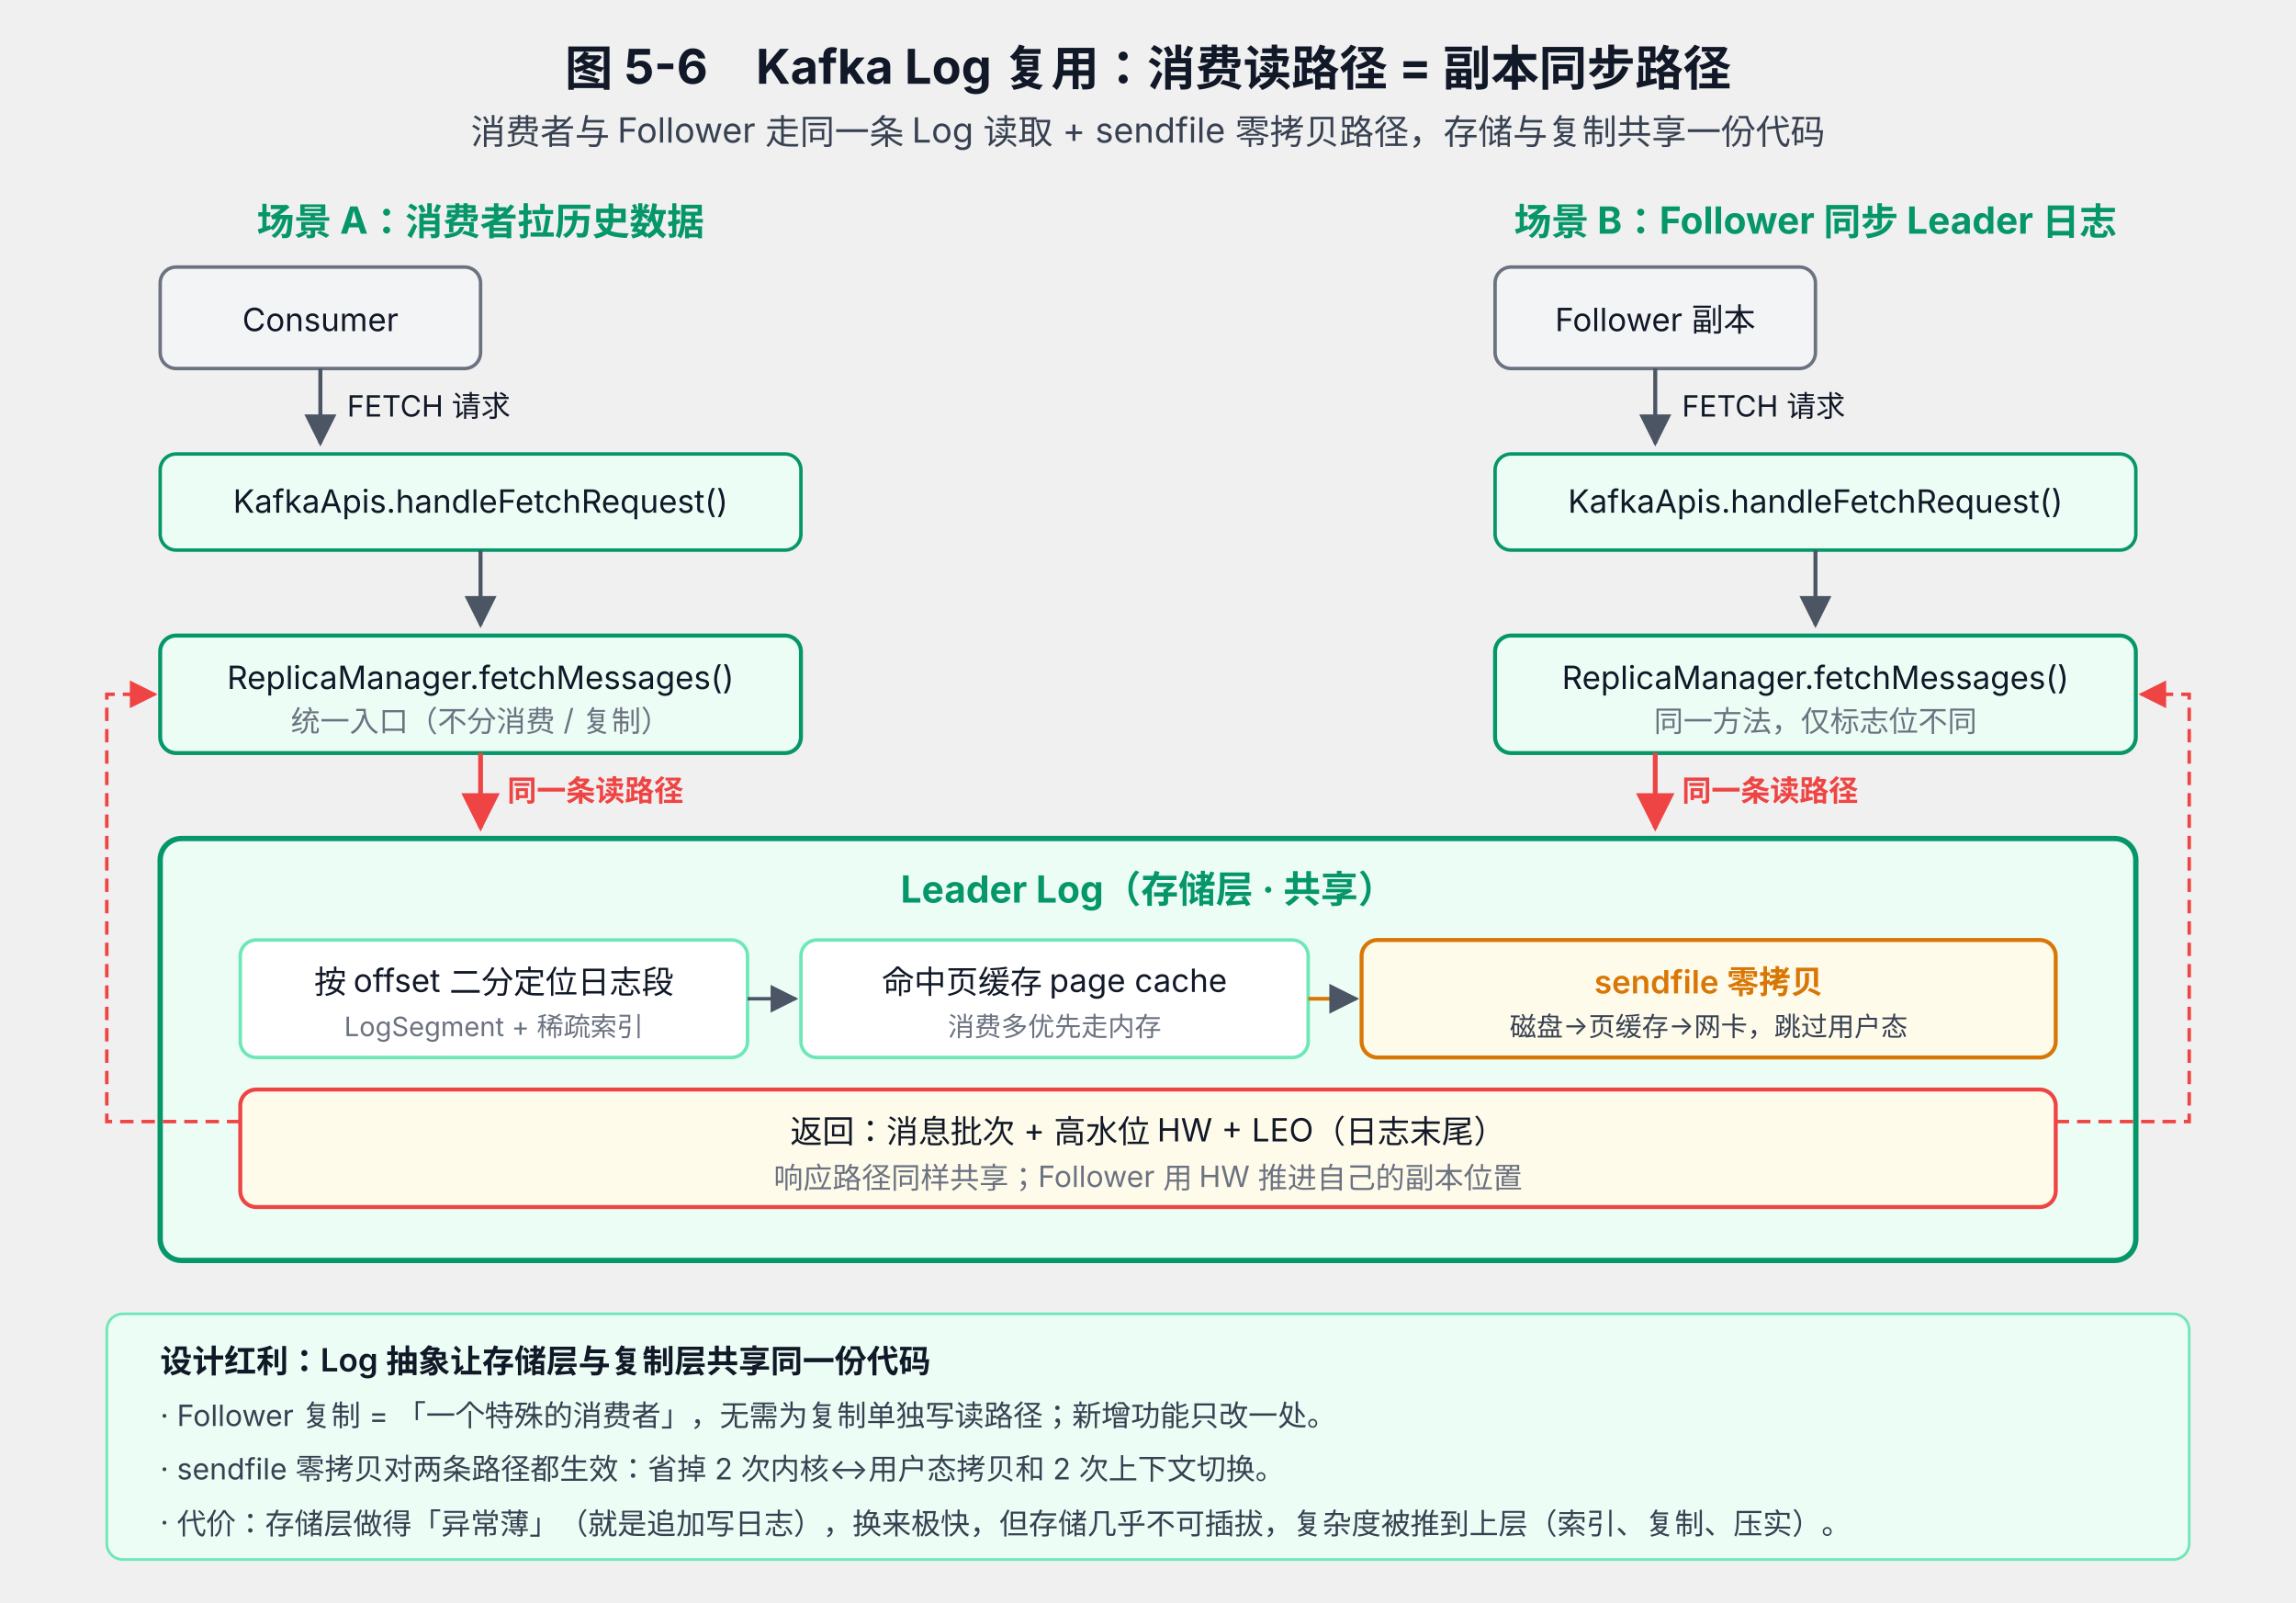
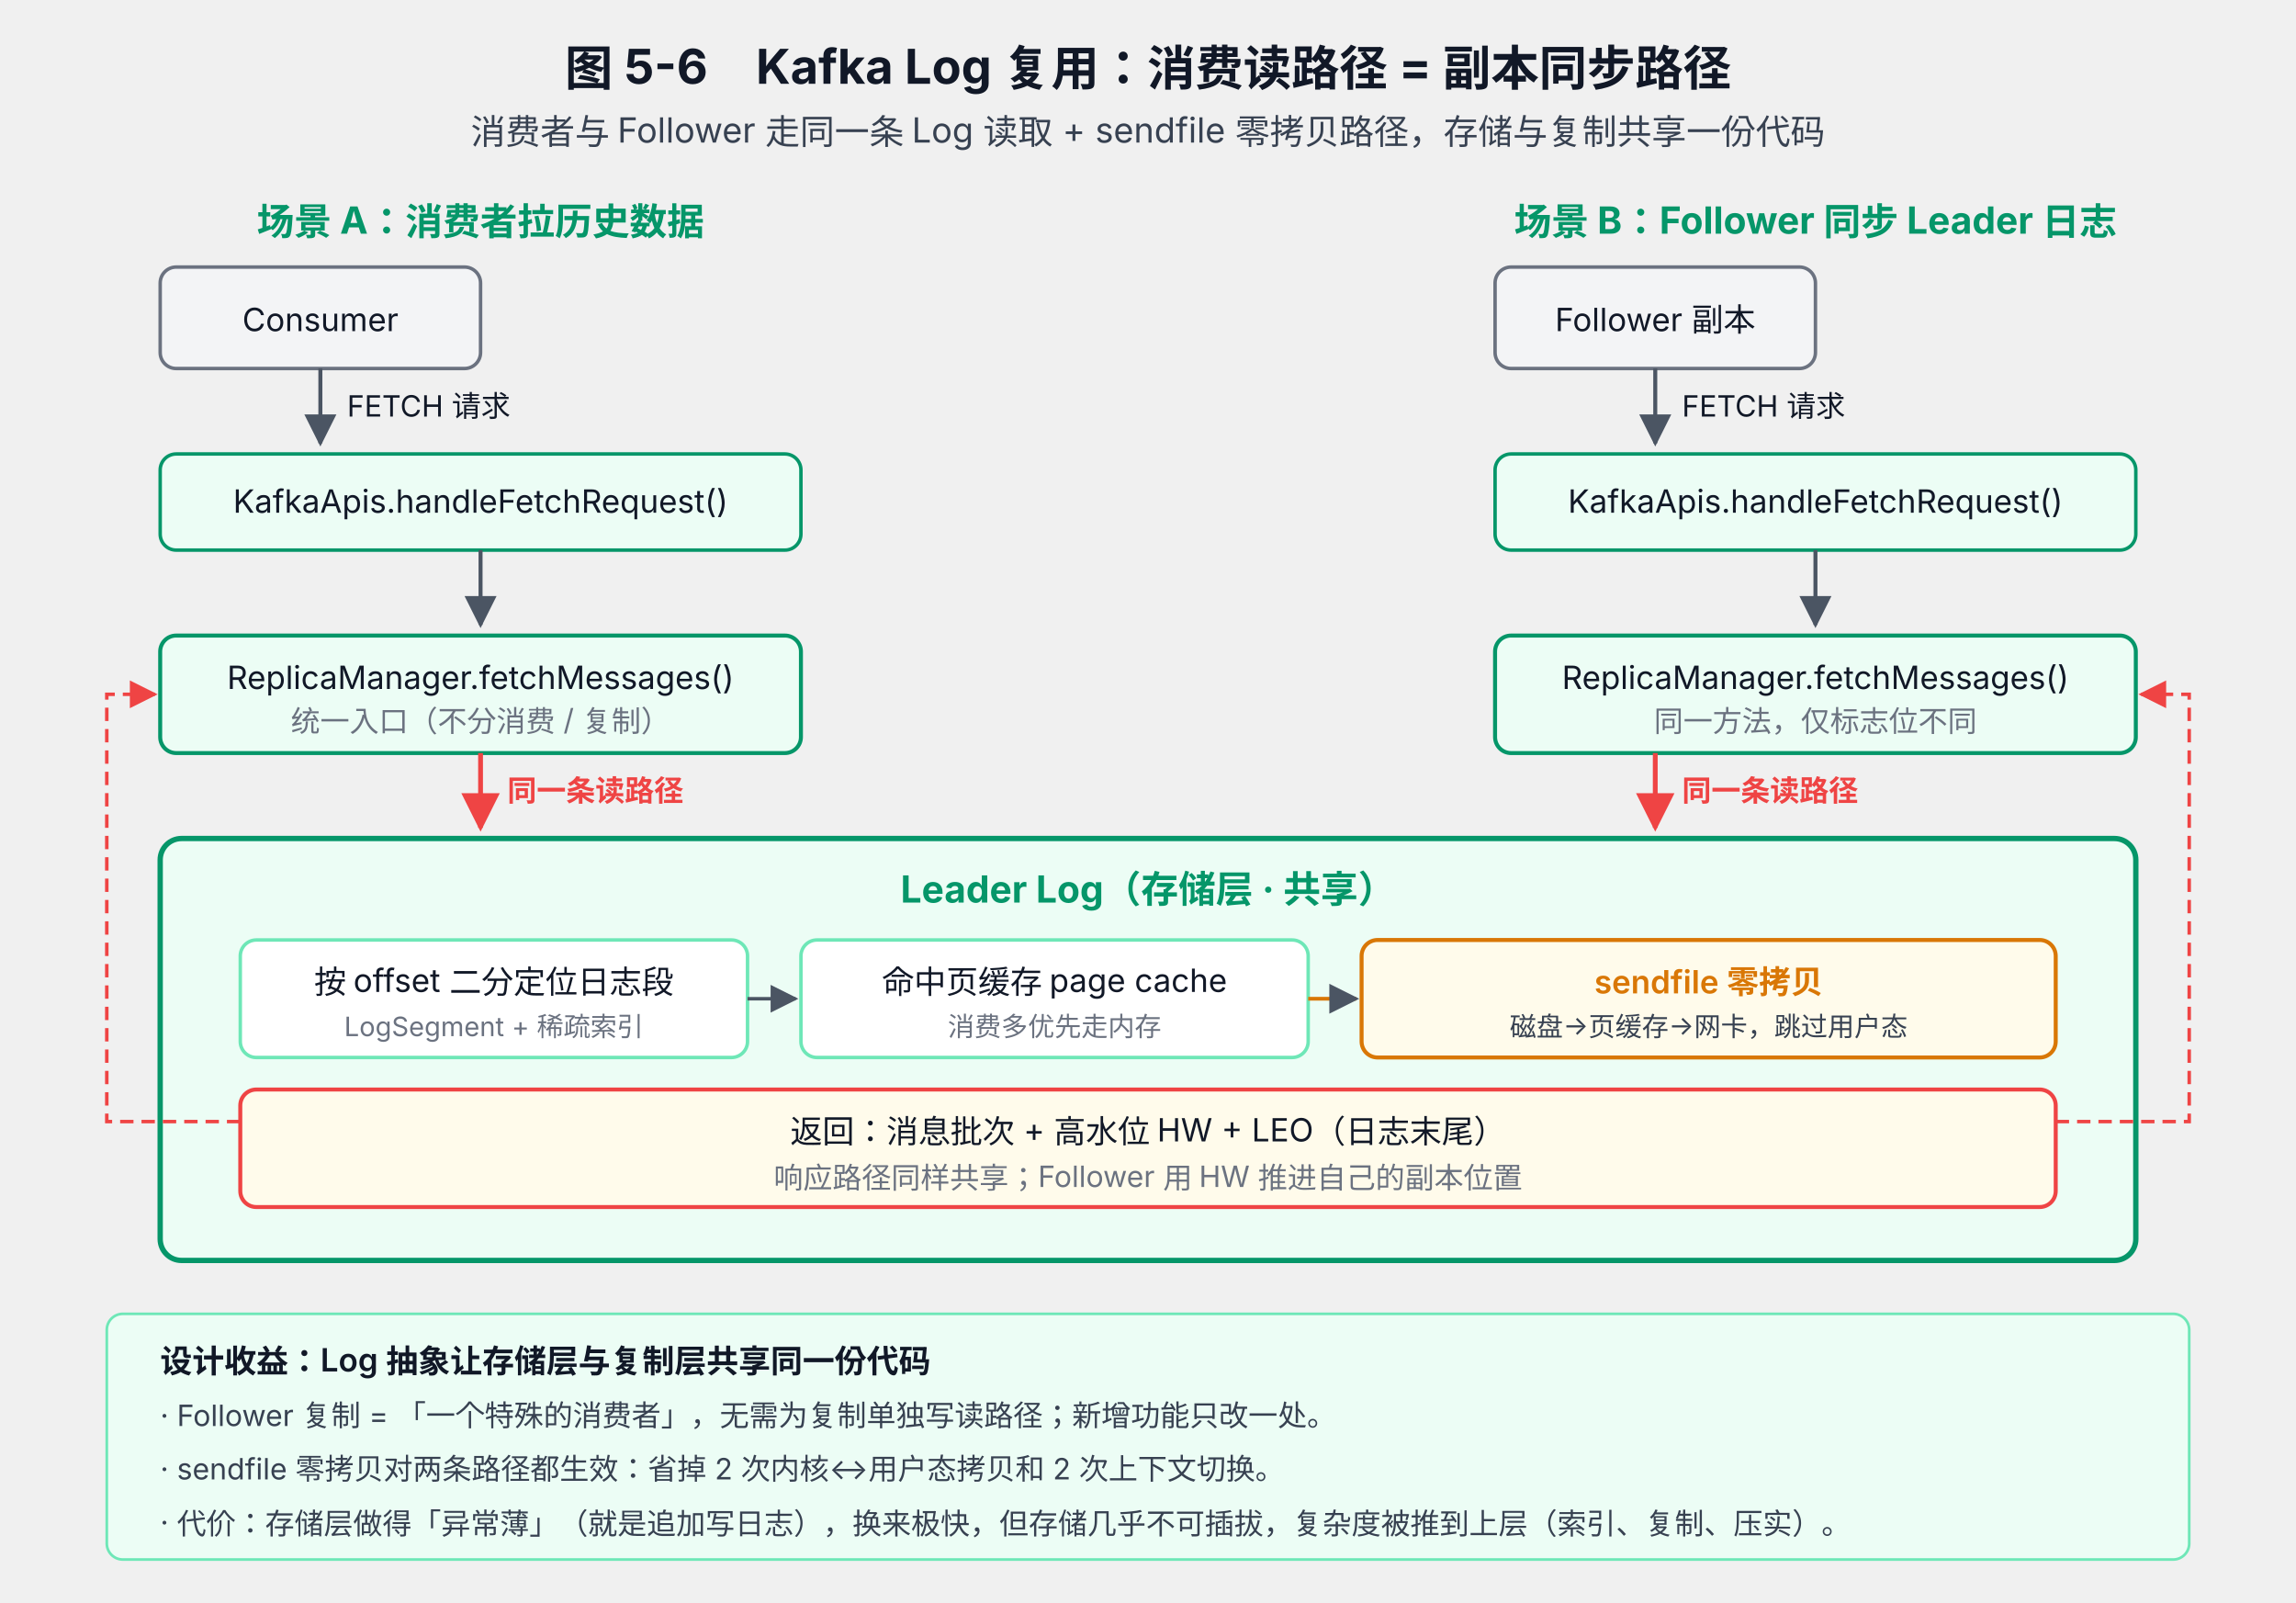
<svg xmlns="http://www.w3.org/2000/svg" viewBox="0 0 860 600" font-family="system-ui, -apple-system, 'PingFang SC', 'Microsoft YaHei', sans-serif">
  <defs>
    <marker id="arr47" viewBox="0 0 10 10" refX="9" refY="5" markerWidth="8" markerHeight="8" orient="auto">
      <path d="M0,0 L10,5 L0,10 z" fill="#4B5563" />
    </marker>
    <marker id="arr47g" viewBox="0 0 10 10" refX="9" refY="5" markerWidth="8" markerHeight="8" orient="auto">
      <path d="M0,0 L10,5 L0,10 z" fill="#059669" />
    </marker>
    <marker id="arr47r" viewBox="0 0 10 10" refX="9" refY="5" markerWidth="8" markerHeight="8" orient="auto">
      <path d="M0,0 L10,5 L0,10 z" fill="#EF4444" />
    </marker>
  </defs>
  <text x="430" y="32" text-anchor="middle" font-size="18" font-weight="700" fill="#111827">图 5-6　Kafka Log 复用：消费读路径 = 副本同步路径</text>
  <text x="430" y="54" text-anchor="middle" font-size="13" fill="#374151">消费者与 Follower 走同一条 Log 读取 + sendfile 零拷贝路径，存储与复制共享一份代码</text>
  <text x="180" y="88" text-anchor="middle" font-size="14" font-weight="700" fill="#059669">场景 A：消费者拉历史数据</text>
  <rect x="60" y="100" width="120" height="38" rx="6" fill="#F3F4F6" stroke="#6B7280" stroke-width="1.3" />
  <text x="120" y="124" text-anchor="middle" font-size="12" fill="#111827">Consumer</text>
  <line x1="120" y1="138" x2="120" y2="166" stroke="#4B5563" stroke-width="1.5" marker-end="url(#arr47)" />
  <text x="130" y="156" font-size="11" fill="#111827">FETCH 请求</text>
  <rect x="60" y="170" width="240" height="36" rx="6" fill="#ECFDF5" stroke="#059669" stroke-width="1.3" />
  <text x="180" y="192" text-anchor="middle" font-size="12" fill="#111827">KafkaApis.handleFetchRequest()</text>
  <line x1="180" y1="206" x2="180" y2="234" stroke="#4B5563" stroke-width="1.5" marker-end="url(#arr47)" />
  <rect x="60" y="238" width="240" height="44" rx="6" fill="#ECFDF5" stroke="#059669" stroke-width="1.5" />
  <text x="180" y="258" text-anchor="middle" font-size="12" fill="#111827">ReplicaManager.fetchMessages()</text>
  <text x="180" y="274" text-anchor="middle" font-size="11" fill="#6B7280">统一入口（不分消费 / 复制）</text>
  <line x1="180" y1="282" x2="180" y2="310" stroke="#EF4444" stroke-width="1.8" marker-end="url(#arr47r)" />
  <text x="190" y="300" font-size="11" fill="#EF4444" font-weight="600">同一条读路径</text>
  <text x="680" y="88" text-anchor="middle" font-size="14" font-weight="700" fill="#059669">场景 B：Follower 同步 Leader 日志</text>
  <rect x="560" y="100" width="120" height="38" rx="6" fill="#F3F4F6" stroke="#6B7280" stroke-width="1.3" />
  <text x="620" y="124" text-anchor="middle" font-size="12" fill="#111827">Follower 副本</text>
  <line x1="620" y1="138" x2="620" y2="166" stroke="#4B5563" stroke-width="1.5" marker-end="url(#arr47)" />
  <text x="630" y="156" font-size="11" fill="#111827">FETCH 请求</text>
  <rect x="560" y="170" width="240" height="36" rx="6" fill="#ECFDF5" stroke="#059669" stroke-width="1.3" />
  <text x="680" y="192" text-anchor="middle" font-size="12" fill="#111827">KafkaApis.handleFetchRequest()</text>
  <line x1="680" y1="206" x2="680" y2="234" stroke="#4B5563" stroke-width="1.5" marker-end="url(#arr47)" />
  <rect x="560" y="238" width="240" height="44" rx="6" fill="#ECFDF5" stroke="#059669" stroke-width="1.5" />
  <text x="680" y="258" text-anchor="middle" font-size="12" fill="#111827">ReplicaManager.fetchMessages()</text>
  <text x="680" y="274" text-anchor="middle" font-size="11" fill="#6B7280">同一方法，仅标志位不同</text>
  <line x1="620" y1="282" x2="620" y2="310" stroke="#EF4444" stroke-width="1.8" marker-end="url(#arr47r)" />
  <text x="630" y="300" font-size="11" fill="#EF4444" font-weight="600">同一条读路径</text>
  <rect x="60" y="314" width="740" height="158" rx="8" fill="#ECFDF5" stroke="#059669" stroke-width="2" />
  <text x="430" y="338" text-anchor="middle" font-size="14" font-weight="700" fill="#059669">Leader Log（存储层 · 共享）</text>
  <rect x="90" y="352" width="190" height="44" rx="6" fill="#FFFFFF" stroke="#6EE7B7" stroke-width="1.3" />
  <text x="185" y="372" text-anchor="middle" font-size="12" fill="#111827">按 offset 二分定位日志段</text>
  <text x="185" y="388" text-anchor="middle" font-size="10" fill="#6B7280">LogSegment + 稀疏索引</text>
  <rect x="300" y="352" width="190" height="44" rx="6" fill="#FFFFFF" stroke="#6EE7B7" stroke-width="1.3" />
  <text x="395" y="372" text-anchor="middle" font-size="12" fill="#111827">命中页缓存 page cache</text>
  <text x="395" y="388" text-anchor="middle" font-size="10" fill="#6B7280">消费多优先走内存</text>
  <rect x="510" y="352" width="260" height="44" rx="6" fill="#FFFBEB" stroke="#D97706" stroke-width="1.5" />
  <text x="640" y="372" text-anchor="middle" font-size="12" font-weight="600" fill="#D97706">sendfile 零拷贝</text>
  <text x="640" y="388" text-anchor="middle" font-size="10" fill="#374151">磁盘→页缓存→网卡，跳过用户态</text>
  <line x1="280" y1="374" x2="298" y2="374" stroke="#4B5563" stroke-width="1.3" marker-end="url(#arr47)" />
  <line x1="490" y1="374" x2="508" y2="374" stroke="#D97706" stroke-width="1.4" marker-end="url(#arr47)" />
  <rect x="90" y="408" width="680" height="44" rx="6" fill="#FFFBEB" stroke="#EF4444" stroke-width="1.5" />
  <text x="430" y="428" text-anchor="middle" font-size="12" fill="#111827">返回：消息批次 + 高水位 HW + LEO（日志末尾）</text>
  <text x="430" y="445" text-anchor="middle" font-size="11" fill="#6B7280">响应路径同样共享；Follower 用 HW 推进自己的副本位置</text>
  <path d="M 90 420 L 40 420 L 40 260 L 58 260" fill="none" stroke="#EF4444" stroke-width="1.3" stroke-dasharray="5 3" marker-end="url(#arr47r)" />
  <path d="M 770 420 L 820 420 L 820 260 L 802 260" fill="none" stroke="#EF4444" stroke-width="1.3" stroke-dasharray="5 3" marker-end="url(#arr47r)" />
  <rect x="40" y="492" width="780" height="92" rx="6" fill="#ECFDF5" stroke="#6EE7B7" stroke-width="1" />
-   <text x="60" y="514" font-size="12" font-weight="600" fill="#111827">设计红利：Log 抽象让存储层与复制层共享同一份代码</text>
+   <text x="60" y="514" font-size="12" font-weight="600" fill="#111827">设计收益：Log 抽象让存储层与复制层共享同一份代码</text>
  <text x="60" y="534" font-size="11" fill="#374151">· Follower 复制 = 「一个特殊的消费者」，无需为复制单独写读路径；新增功能只改一处。</text>
  <text x="60" y="554" font-size="11" fill="#374151">· sendfile 零拷贝对两条路径都生效：省掉 2 次内核↔用户态拷贝和 2 次上下文切换。</text>
  <text x="60" y="574" font-size="11" fill="#374151">· 代价：存储层做得「异常薄」（就是追加写日志），换来极快，但存储几乎不可插拔，复杂度被推到上层（索引、复制、压实）。</text>
</svg>
